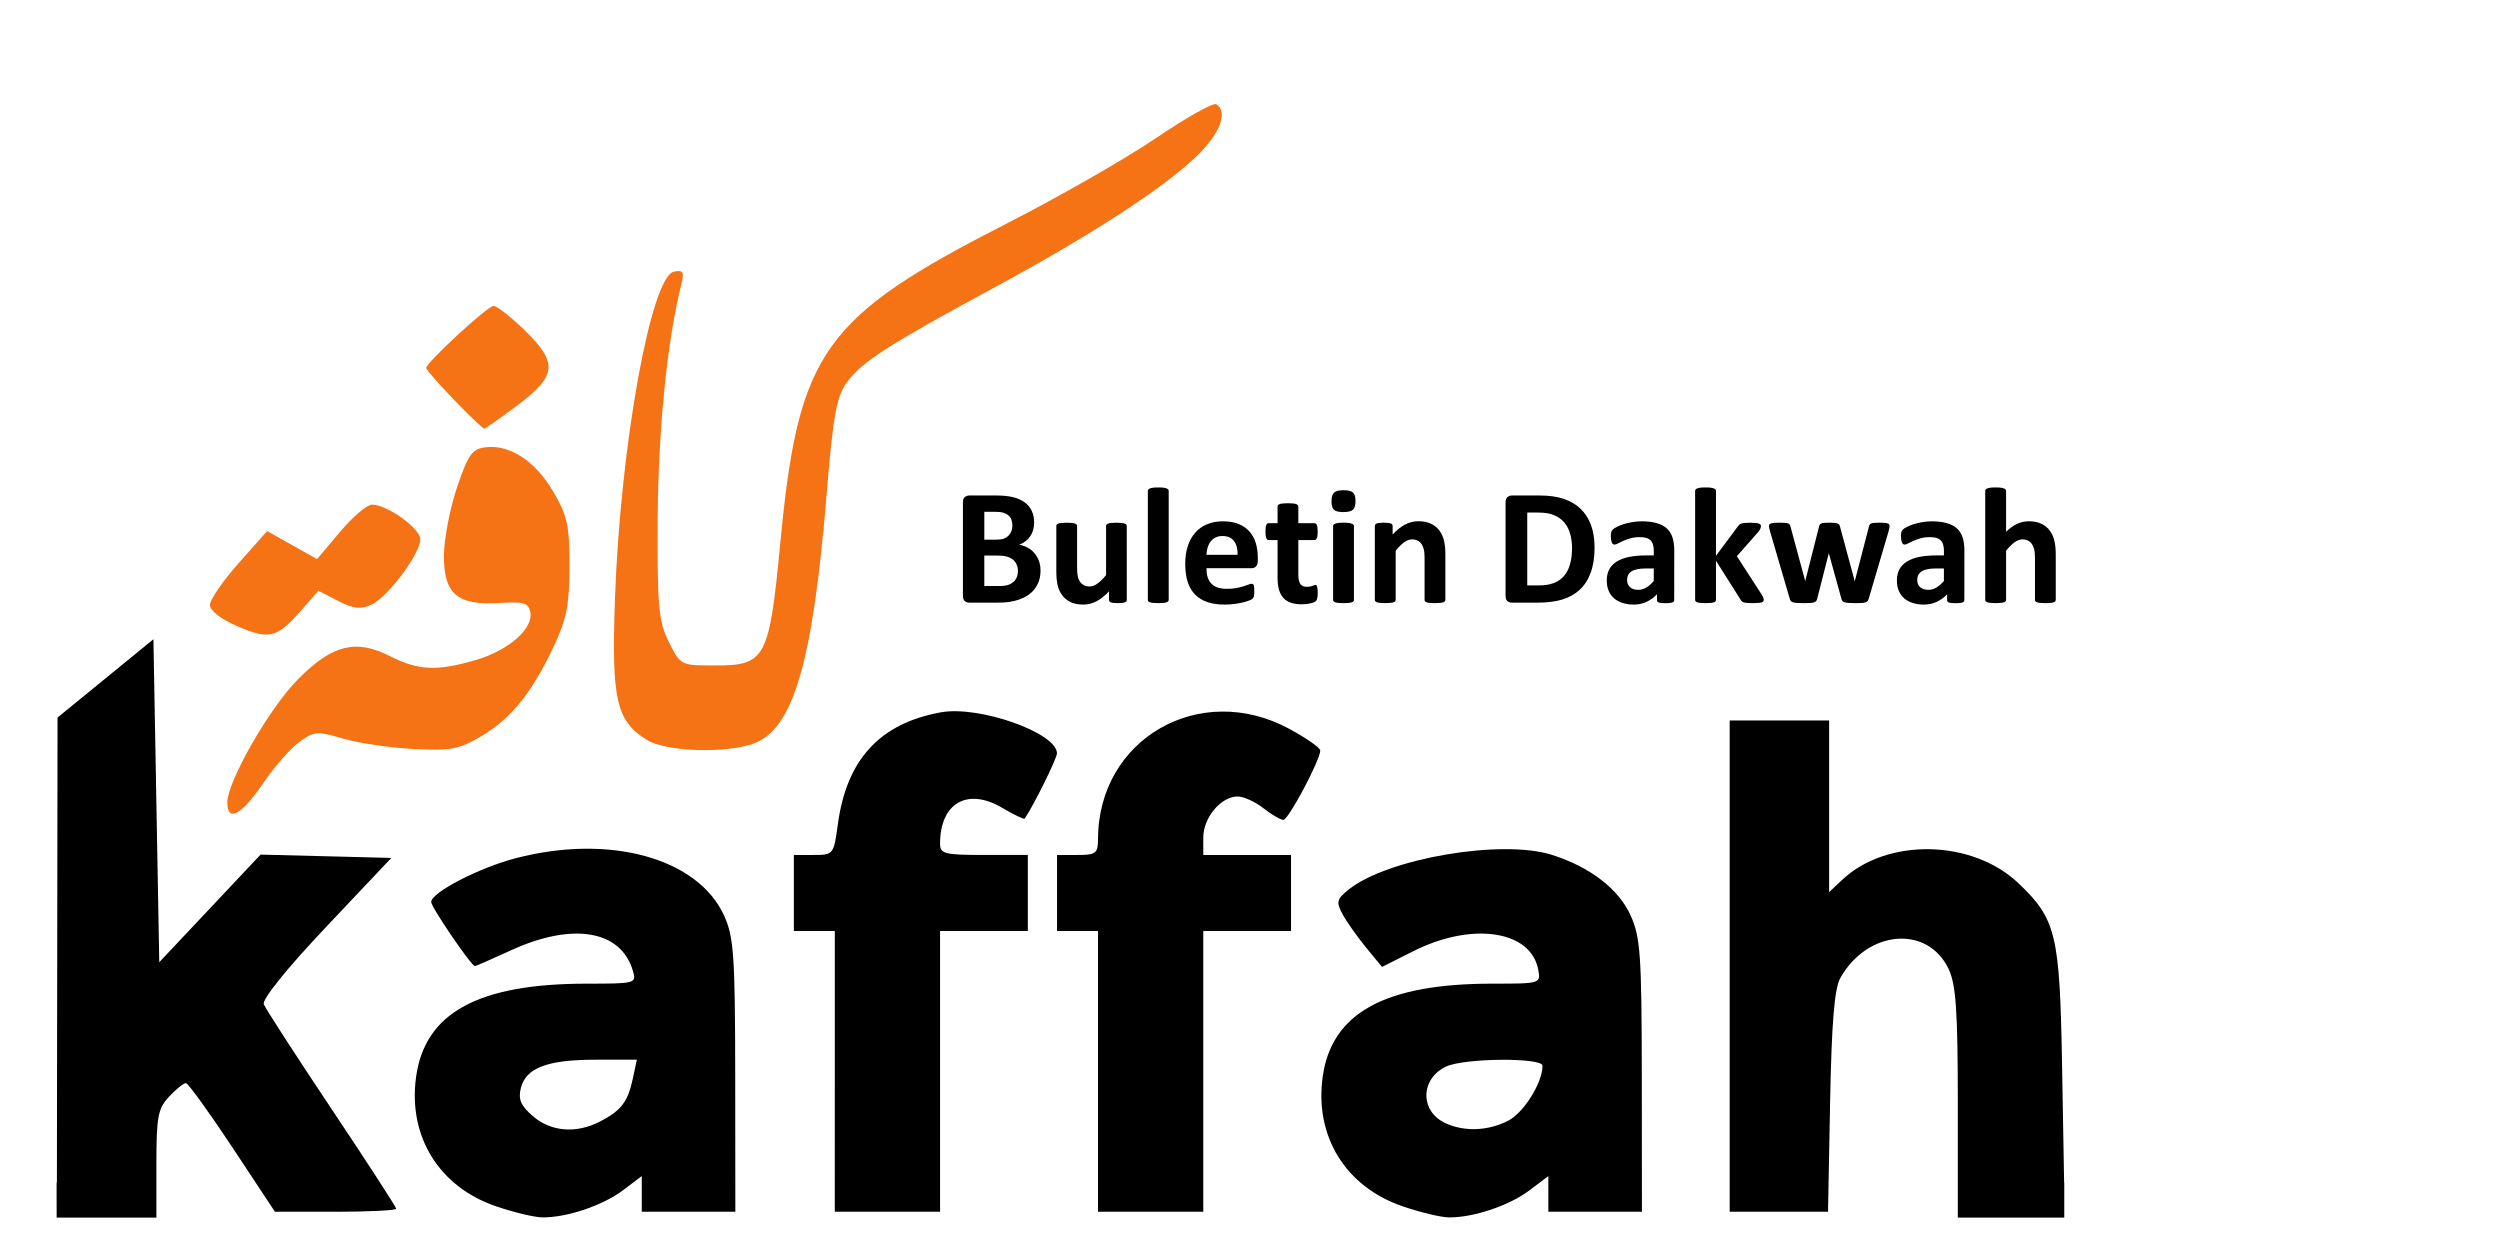
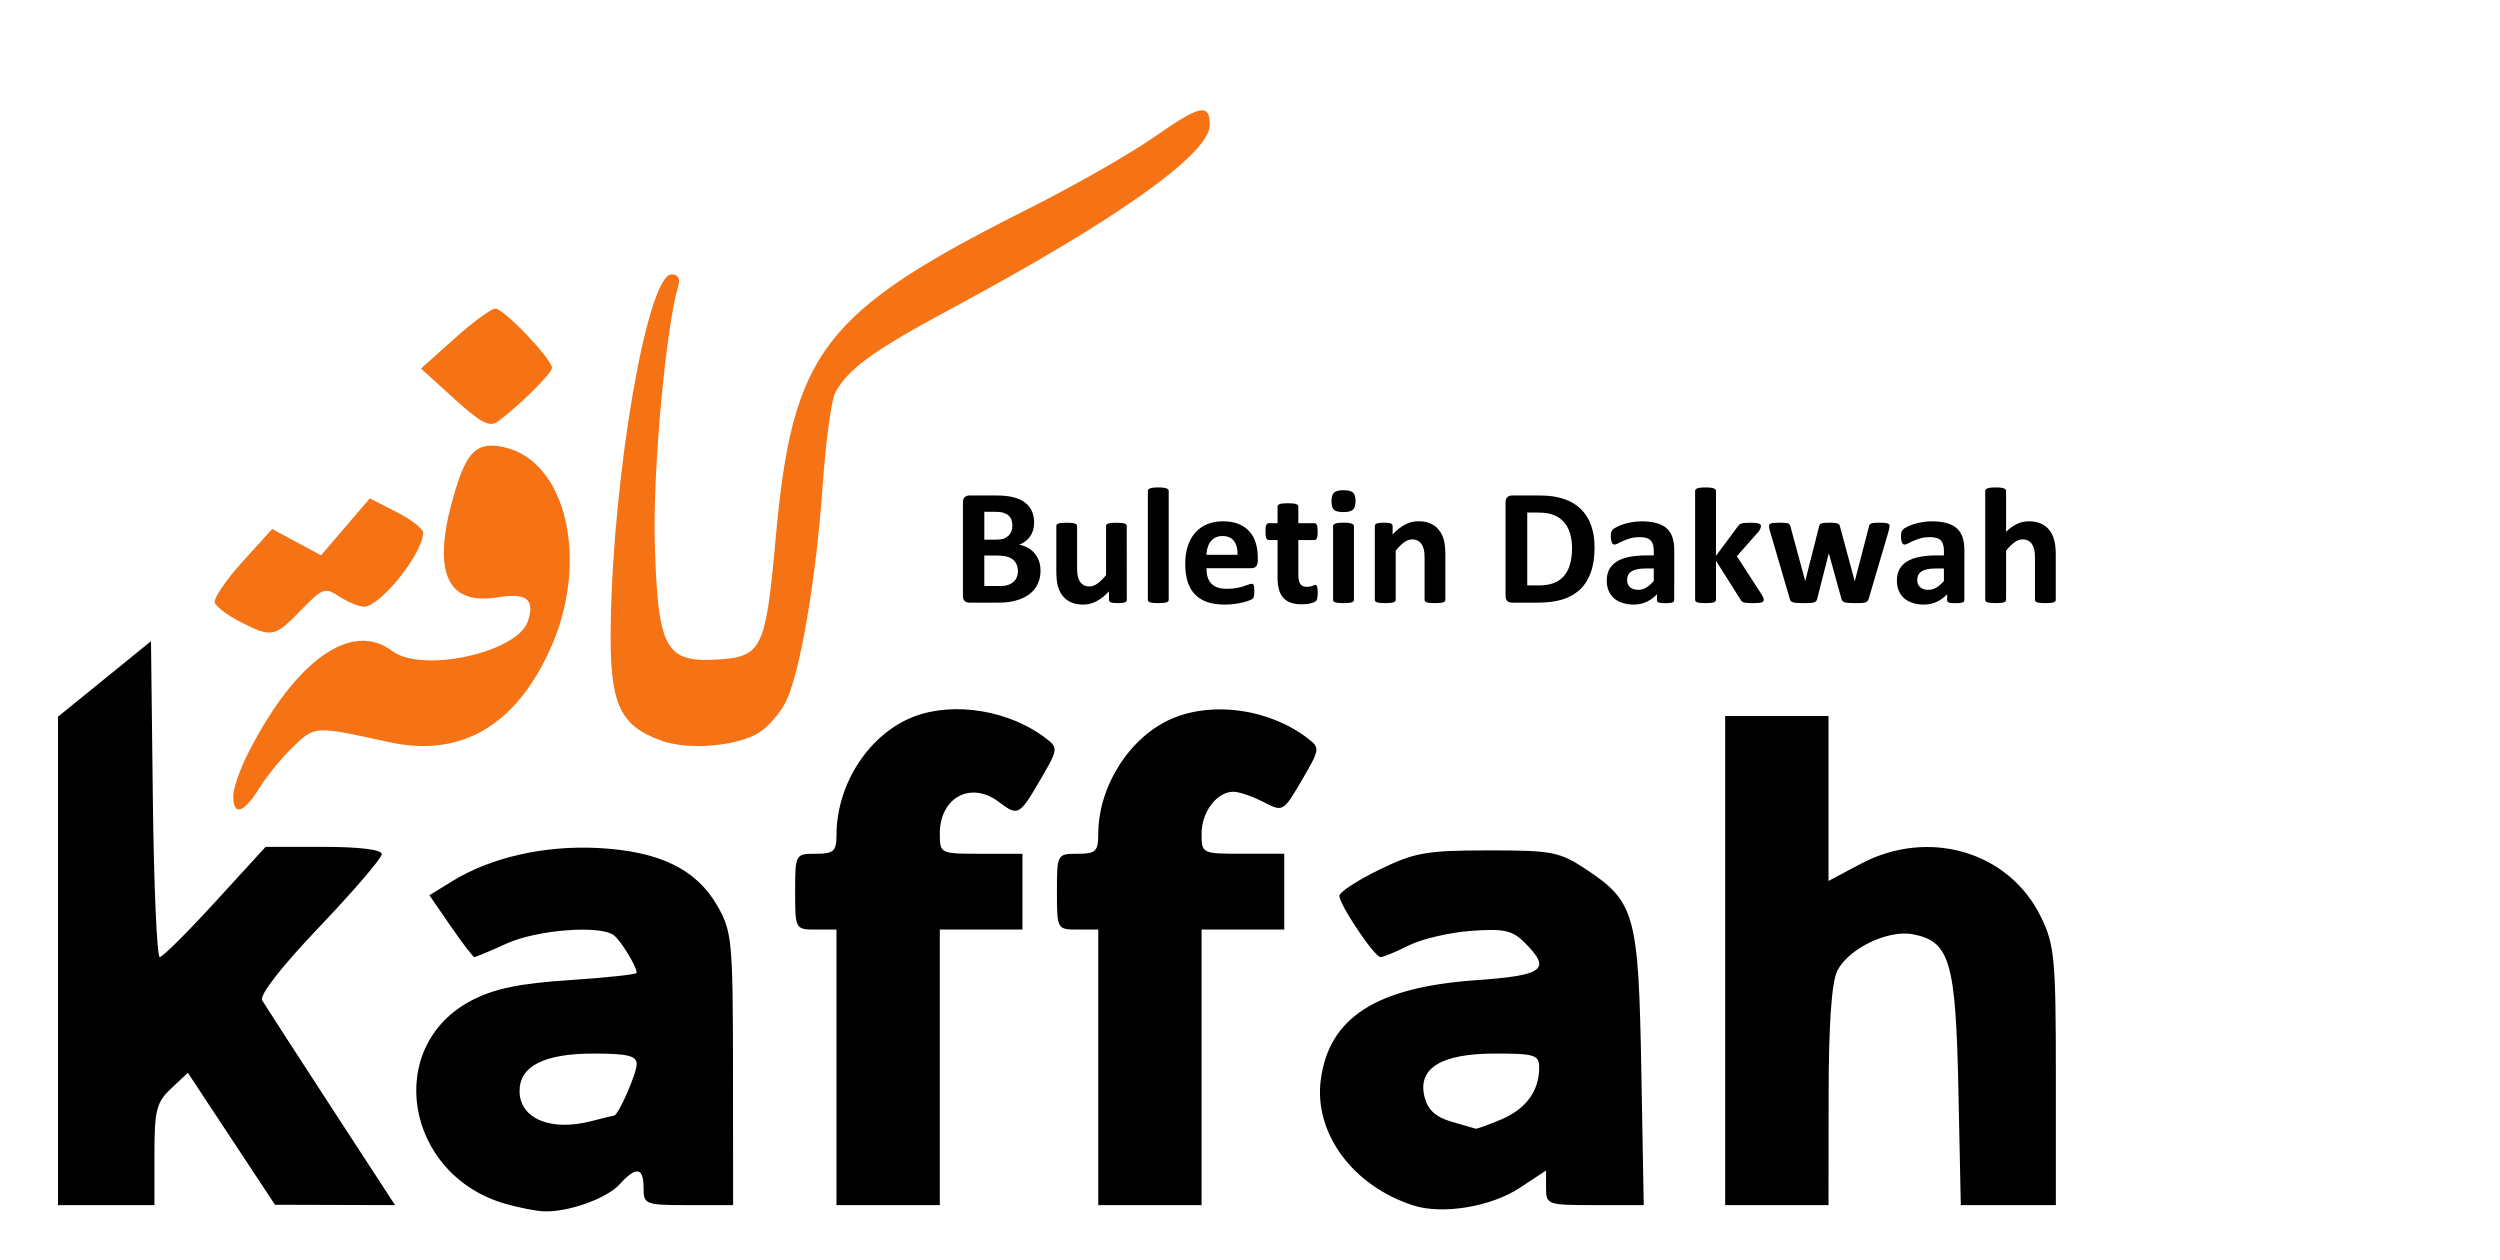
<svg xmlns="http://www.w3.org/2000/svg" width="793.701" height="400" viewBox="0 0 210 105.833" version="1.1" id="svg8">
  <defs id="defs2" />
  <g id="layer1" transform="translate(0,-191.1667)">
-     <g id="g948" transform="matrix(1.353445,0,0,1.353445,-24.56046,170.0483)">
-       <path id="path844-3" d="m 32.254,65.425 c 0,-1.323 2.608,-5.875 4.4,-7.679 2.119,-2.133 3.585,-2.498 5.703,-1.417 1.759,0.897 2.928,0.945 5.372,0.22 2.02,-0.6 3.539,-1.953 3.332,-2.969 -0.114,-0.557 -0.426,-0.649 -1.879,-0.555 -2.648,0.17 -3.499,-0.546 -3.483,-2.934 0.007,-1.044 0.375,-2.959 0.817,-4.257 0.697,-2.047 0.933,-2.374 1.778,-2.472 1.505,-0.174 3.073,0.855 4.185,2.746 0.88,1.497 1.012,2.102 1.012,4.626 -2.3e-4,2.393 -0.172,3.271 -0.976,4.986 -1.341,2.863 -2.669,4.505 -4.516,5.588 -1.374,0.805 -1.893,0.901 -4.208,0.78 -1.453,-0.076 -3.415,-0.368 -4.361,-0.648 -1.602,-0.474 -1.789,-0.459 -2.723,0.226 -0.551,0.405 -1.546,1.541 -2.211,2.524 -1.339,1.983 -2.24,2.479 -2.24,1.233 z m 26.048,-3.893 c -1.915,-1.187 -2.21,-2.494 -1.988,-8.778 0.336,-9.502 2.238,-20.027 3.668,-20.295 0.576,-0.108 0.645,0.025 0.44,0.841 -0.872,3.474 -1.429,9.029 -1.456,14.53 -0.027,5.483 0.05,6.333 0.695,7.623 0.724,1.448 0.733,1.452 2.865,1.452 3.144,0 3.361,-0.41 4.051,-7.625 1.135,-11.871 2.632,-13.974 14.12,-19.841 3.185,-1.626 7.322,-3.995 9.194,-5.265 1.872,-1.269 3.554,-2.215 3.738,-2.101 0.763,0.472 0.246,1.825 -1.243,3.252 -2.085,1.998 -6.564,4.9 -12.58,8.152 -6.553,3.542 -8.216,4.615 -9.115,5.877 -0.629,0.883 -0.84,2.063 -1.243,6.947 -0.866,10.493 -2.079,14.596 -4.572,15.465 -1.768,0.616 -5.412,0.485 -6.575,-0.236 z m -25.437,-7.069 c -1.038,-0.45 -1.695,-0.965 -1.688,-1.325 0.006,-0.324 0.807,-1.486 1.78,-2.582 l 1.768,-1.993 1.549,0.871 1.549,0.871 1.428,-1.692 c 0.785,-0.93 1.677,-1.692 1.982,-1.692 0.943,0 3,1.476 3,2.153 0,0.896 -2.028,3.602 -3.047,4.066 -0.656,0.299 -1.118,0.244 -2.062,-0.244 l -1.217,-0.629 -1.102,1.256 c -1.481,1.686 -1.952,1.799 -3.941,0.938 z m 13.456,-14.05 c -0.948,-0.983 -1.724,-1.869 -1.724,-1.969 0,-0.335 3.807,-3.848 4.178,-3.855 0.202,-0.004 1.059,0.664 1.906,1.486 2.104,2.042 2.037,2.826 -0.4,4.666 -1.066,0.805 -2.006,1.463 -2.087,1.462 -0.082,-10e-4 -0.924,-0.806 -1.873,-1.789 z" style="fill:#f57215;fill-opacity:1;stroke-width:0.363" />
-       <path id="path844-7" d="m 21.66,90.084 v -1.089 h 0.018 l 0.02,-14.429 0.02,-14.429 2.975,-2.43 2.975,-2.43 0.182,10.023 0.181,10.023 3.144,-3.34 3.144,-3.34 4.058,0.103 4.058,0.103 -4.054,4.29 c -2.42,2.56 -3.977,4.491 -3.863,4.788 0.105,0.274 1.997,3.2 4.204,6.502 2.207,3.302 4.013,6.088 4.013,6.192 0,0.104 -1.693,0.189 -3.762,0.189 h -3.762 l -2.64,-3.993 c -1.452,-2.196 -2.753,-3.993 -2.89,-3.993 -0.138,0 -0.605,0.378 -1.039,0.84 -0.692,0.737 -0.789,1.251 -0.789,4.175 v 3.334 h -6.005 -0.184 z m 27.247,0.378 c -3.514,-1.213 -5.436,-4.324 -4.94,-7.997 0.54,-4.002 3.843,-5.812 10.605,-5.812 3.037,0 3.088,-0.015 2.848,-0.817 -0.749,-2.508 -3.745,-3.004 -7.563,-1.251 -1.172,0.538 -2.178,0.978 -2.235,0.978 -0.223,0 -2.713,-3.652 -2.713,-3.979 0,-0.587 2.969,-2.124 5.249,-2.718 5.836,-1.52 11.309,-0.007 12.935,3.575 0.596,1.313 0.677,2.483 0.684,9.928 l 0.008,8.44 h -2.904 -2.904 v -1.107 -1.107 l -1.18,0.89 c -1.248,0.942 -3.48,1.69 -4.991,1.674 -0.499,-0.005 -1.804,-0.319 -2.9,-0.698 z m 6.484,-5.254 c 1.309,-0.677 1.722,-1.218 2.03,-2.656 l 0.252,-1.18 h -2.553 c -2.998,0 -4.333,0.505 -4.647,1.758 -0.176,0.702 -0.005,1.099 0.755,1.753 1.123,0.966 2.686,1.088 4.163,0.325 z m 49.782,5.254 c -3.514,-1.213 -5.436,-4.324 -4.94,-7.997 0.538,-3.985 3.847,-5.812 10.53,-5.812 3.003,0 3.017,-0.004 2.848,-0.886 -0.463,-2.422 -4.104,-2.959 -7.729,-1.138 l -1.962,0.985 -0.991,-1.205 c -0.545,-0.663 -1.199,-1.59 -1.455,-2.061 -0.41,-0.757 -0.368,-0.933 0.359,-1.522 2.395,-1.939 9.491,-3.158 12.624,-2.169 2.365,0.747 4.142,2.112 4.888,3.754 0.613,1.351 0.69,2.453 0.698,9.959 l 0.008,8.44 h -2.904 -2.904 v -1.107 -1.107 l -1.18,0.89 c -1.248,0.942 -3.479,1.69 -4.991,1.674 -0.499,-0.005 -1.804,-0.319 -2.9,-0.698 z m 6.577,-5.302 c 0.974,-0.503 2.131,-2.357 2.131,-3.413 0,-0.516 -4.814,-0.481 -5.965,0.043 -1.605,0.731 -1.666,2.746 -0.107,3.498 1.179,0.569 2.687,0.519 3.941,-0.129 z m 27.905,-1.101 c 0,-5.713 -0.112,-7.351 -0.57,-8.316 -1.303,-2.745 -5.036,-2.433 -6.723,0.562 -0.364,0.646 -0.538,2.774 -0.632,7.699 l -0.129,6.806 h -3.052 -3.052 v -15.246 -15.246 h 3.086 3.086 v 5.327 5.327 l 0.822,-0.772 c 2.775,-2.607 8.057,-2.505 10.918,0.211 2.349,2.229 2.575,3.165 2.716,11.234 l 0.129,7.351 h 0.009 v 1.089 1.089 h -6.608 z m -69.697,-1.961 v -8.712 h -1.271 -1.271 v -2.36 -2.36 h 1.236 c 1.217,0 1.241,-0.03 1.495,-1.906 0.545,-4.024 2.605,-6.261 6.399,-6.948 2.376,-0.431 7.187,1.271 7.201,2.547 0.003,0.308 -1.483,3.31 -2.008,4.053 -0.041,0.058 -0.669,-0.245 -1.395,-0.674 -2.157,-1.272 -3.853,-0.293 -3.853,2.225 0,0.632 0.273,0.702 2.723,0.702 h 2.723 v 2.36 2.36 h -2.723 -2.723 v 8.712 8.712 h -3.267 -3.267 z m 16.335,0 v -8.712 h -1.271 -1.271 v -2.36 -2.36 h 1.271 c 1.144,0 1.271,-0.1 1.273,-0.998 0.013,-6.216 6.337,-9.841 11.894,-6.817 1.044,0.568 1.898,1.167 1.898,1.331 0,0.59 -1.974,4.306 -2.287,4.306 -0.176,0 -0.736,-0.327 -1.244,-0.726 -0.508,-0.399 -1.228,-0.726 -1.6,-0.726 -1.027,0 -2.129,1.316 -2.129,2.541 v 1.089 h 2.723 2.723 v 2.36 2.36 h -2.723 -2.723 v 8.712 8.712 h -3.267 -3.267 z" style="fill:#000000;stroke-width:0.363" />
-       <g transform="translate(-17.85759,13.56103)" id="text878" style="font-style:normal;font-variant:normal;font-weight:normal;font-stretch:normal;font-size:10.524px;line-height:6.578px;font-family:Impact;-inkscape-font-specification:Impact;letter-spacing:0px;word-spacing:0px;fill:#000000;fill-opacity:1;stroke:none;stroke-width:0.263px;stroke-linecap:butt;stroke-linejoin:miter;stroke-opacity:1" aria-label="Bulet in Dakwah">
+     <g id="g953">
+       <g transform="matrix(1.353445,0,0,1.353445,-48.72974,188.4024)" id="text878" style="font-style:normal;font-variant:normal;font-weight:normal;font-stretch:normal;font-size:10.524px;line-height:6.578px;font-family:Impact;-inkscape-font-specification:Impact;letter-spacing:0px;word-spacing:0px;fill:#000000;fill-opacity:1;stroke:none;stroke-width:0.263px;stroke-linecap:butt;stroke-linejoin:miter;stroke-opacity:1" aria-label="Bulet in Dakwah">
        <path id="path905" style="font-style:normal;font-variant:normal;font-weight:bold;font-stretch:normal;font-family:Calibri;-inkscape-font-specification:Calibri;stroke-width:0.263px" d="m 100.583,37.452 q 0,0.355 -0.098,0.642 -0.098,0.288 -0.272,0.509 -0.17,0.221 -0.411,0.38 -0.236,0.159 -0.524,0.262 -0.288,0.103 -0.617,0.154 -0.324,0.046 -0.725,0.046 h -1.768 q -0.17,0 -0.288,-0.098 -0.113,-0.103 -0.113,-0.329 v -5.797 q 0,-0.226 0.113,-0.324 0.118,-0.103 0.288,-0.103 h 1.67 q 0.612,0 1.033,0.103 0.427,0.103 0.714,0.313 0.293,0.206 0.447,0.524 0.154,0.319 0.154,0.75 0,0.242 -0.062,0.457 -0.062,0.211 -0.18,0.385 -0.118,0.175 -0.293,0.308 -0.17,0.134 -0.391,0.216 0.283,0.051 0.519,0.18 0.242,0.128 0.416,0.334 0.18,0.2 0.283,0.473 0.103,0.272 0.103,0.612 z m -1.747,-2.801 q 0,-0.2 -0.062,-0.36 -0.062,-0.159 -0.185,-0.262 -0.123,-0.108 -0.313,-0.164 -0.185,-0.057 -0.498,-0.057 h -0.683 v 1.727 h 0.755 q 0.293,0 0.468,-0.067 0.175,-0.072 0.288,-0.19 0.118,-0.123 0.175,-0.283 0.057,-0.164 0.057,-0.344 z m 0.344,2.847 q 0,-0.231 -0.077,-0.411 -0.077,-0.185 -0.226,-0.308 -0.149,-0.123 -0.38,-0.19 -0.231,-0.067 -0.601,-0.067 h -0.802 v 1.891 h 0.976 q 0.283,0 0.473,-0.057 0.195,-0.062 0.334,-0.175 0.144,-0.118 0.221,-0.288 0.082,-0.175 0.082,-0.396 z" />
        <path id="path907" style="font-style:normal;font-variant:normal;font-weight:bold;font-stretch:normal;font-family:Calibri;-inkscape-font-specification:Calibri;stroke-width:0.263px" d="m 105.938,39.271 q 0,0.051 -0.026,0.092 -0.026,0.036 -0.092,0.062 -0.062,0.026 -0.17,0.036 -0.103,0.015 -0.262,0.015 -0.17,0 -0.278,-0.015 -0.103,-0.01 -0.164,-0.036 -0.062,-0.026 -0.087,-0.062 -0.026,-0.041 -0.026,-0.092 v -0.529 q -0.38,0.411 -0.776,0.617 -0.391,0.206 -0.812,0.206 -0.473,0 -0.797,-0.154 -0.319,-0.154 -0.519,-0.421 -0.195,-0.267 -0.283,-0.617 -0.082,-0.355 -0.082,-0.879 v -2.806 q 0,-0.051 0.026,-0.087 0.031,-0.041 0.103,-0.067 0.077,-0.026 0.2,-0.036 0.128,-0.015 0.313,-0.015 0.19,0 0.313,0.015 0.123,0.01 0.195,0.036 0.077,0.026 0.108,0.067 0.031,0.036 0.031,0.087 v 2.59 q 0,0.36 0.046,0.55 0.046,0.19 0.139,0.329 0.098,0.134 0.242,0.211 0.149,0.072 0.344,0.072 0.247,0 0.493,-0.18 0.252,-0.18 0.534,-0.524 v -3.047 q 0,-0.051 0.026,-0.087 0.031,-0.041 0.103,-0.067 0.077,-0.026 0.2,-0.036 0.123,-0.015 0.313,-0.015 0.19,0 0.313,0.015 0.123,0.01 0.195,0.036 0.072,0.026 0.103,0.067 0.031,0.036 0.031,0.087 z" />
        <path id="path909" style="font-style:normal;font-variant:normal;font-weight:bold;font-stretch:normal;font-family:Calibri;-inkscape-font-specification:Calibri;stroke-width:0.263px" d="m 108.538,39.271 q 0,0.051 -0.031,0.092 -0.031,0.036 -0.108,0.062 -0.072,0.026 -0.195,0.036 -0.123,0.015 -0.313,0.015 -0.19,0 -0.313,-0.015 -0.123,-0.01 -0.2,-0.036 -0.072,-0.026 -0.103,-0.062 -0.031,-0.041 -0.031,-0.092 V 32.514 q 0,-0.051 0.031,-0.092 0.031,-0.041 0.103,-0.067 0.077,-0.031 0.2,-0.046 0.123,-0.015 0.313,-0.015 0.19,0 0.313,0.015 0.123,0.015 0.195,0.046 0.077,0.026 0.108,0.067 0.031,0.041 0.031,0.092 z" />
        <path id="path911" style="font-style:normal;font-variant:normal;font-weight:bold;font-stretch:normal;font-family:Calibri;-inkscape-font-specification:Calibri;stroke-width:0.263px" d="m 114.067,36.846 q 0,0.236 -0.108,0.349 -0.103,0.113 -0.288,0.113 h -2.79 q 0,0.293 0.067,0.534 0.072,0.236 0.221,0.406 0.154,0.164 0.391,0.252 0.242,0.087 0.576,0.087 0.339,0 0.596,-0.046 0.257,-0.051 0.442,-0.108 0.19,-0.062 0.313,-0.108 0.123,-0.051 0.2,-0.051 0.046,0 0.077,0.021 0.031,0.015 0.051,0.062 0.021,0.046 0.026,0.134 0.01,0.082 0.01,0.211 0,0.113 -0.005,0.195 -0.005,0.077 -0.015,0.134 -0.01,0.057 -0.031,0.098 -0.021,0.036 -0.057,0.072 -0.031,0.036 -0.18,0.098 -0.149,0.062 -0.38,0.123 -0.231,0.057 -0.529,0.098 -0.298,0.046 -0.637,0.046 -0.612,0 -1.074,-0.154 -0.457,-0.154 -0.766,-0.468 -0.308,-0.313 -0.463,-0.791 -0.149,-0.478 -0.149,-1.12 0,-0.612 0.159,-1.1 0.159,-0.493 0.463,-0.832 0.303,-0.344 0.735,-0.524 0.437,-0.18 0.982,-0.18 0.576,0 0.982,0.17 0.411,0.17 0.673,0.473 0.262,0.298 0.385,0.709 0.123,0.411 0.123,0.894 z m -1.254,-0.37 q 0.015,-0.545 -0.221,-0.853 -0.231,-0.313 -0.719,-0.313 -0.247,0 -0.432,0.092 -0.18,0.092 -0.303,0.252 -0.118,0.154 -0.185,0.37 -0.062,0.211 -0.072,0.452 z" />
        <path id="path913" style="font-style:normal;font-variant:normal;font-weight:bold;font-stretch:normal;font-family:Calibri;-inkscape-font-specification:Calibri;stroke-width:0.263px" d="m 117.788,38.819 q 0,0.226 -0.031,0.349 -0.026,0.118 -0.072,0.17 -0.046,0.046 -0.139,0.087 -0.087,0.036 -0.211,0.062 -0.118,0.031 -0.262,0.046 -0.139,0.015 -0.283,0.015 -0.385,0 -0.668,-0.098 -0.283,-0.098 -0.468,-0.298 -0.185,-0.206 -0.272,-0.514 -0.087,-0.308 -0.087,-0.73 v -2.348 h -0.55 q -0.098,0 -0.149,-0.118 -0.051,-0.123 -0.051,-0.406 0,-0.149 0.01,-0.252 0.015,-0.103 0.041,-0.159 0.026,-0.062 0.062,-0.087 0.041,-0.026 0.092,-0.026 h 0.545 v -1.023 q 0,-0.051 0.026,-0.092 0.031,-0.041 0.103,-0.067 0.077,-0.031 0.2,-0.041 0.128,-0.015 0.313,-0.015 0.19,0 0.313,0.015 0.128,0.01 0.2,0.041 0.072,0.026 0.103,0.067 0.031,0.041 0.031,0.092 v 1.023 h 0.997 q 0.051,0 0.087,0.026 0.041,0.026 0.067,0.087 0.026,0.057 0.036,0.159 0.015,0.103 0.015,0.252 0,0.283 -0.051,0.406 -0.051,0.118 -0.149,0.118 h -1.002 v 2.153 q 0,0.375 0.118,0.565 0.118,0.185 0.421,0.185 0.103,0 0.185,-0.015 0.082,-0.021 0.144,-0.041 0.067,-0.026 0.108,-0.041 0.046,-0.021 0.082,-0.021 0.031,0 0.057,0.021 0.031,0.015 0.046,0.072 0.015,0.051 0.026,0.144 0.015,0.092 0.015,0.236 z" />
        <path id="path915" style="font-style:normal;font-variant:normal;font-weight:bold;font-stretch:normal;font-family:Calibri;-inkscape-font-specification:Calibri;stroke-width:0.263px" d="m 120.035,39.271 q 0,0.051 -0.031,0.092 -0.031,0.036 -0.108,0.062 -0.072,0.026 -0.195,0.036 -0.123,0.015 -0.313,0.015 -0.19,0 -0.313,-0.015 -0.123,-0.01 -0.2,-0.036 -0.072,-0.026 -0.103,-0.062 -0.031,-0.041 -0.031,-0.092 v -4.574 q 0,-0.051 0.031,-0.087 0.031,-0.041 0.103,-0.067 0.077,-0.031 0.2,-0.046 0.123,-0.015 0.313,-0.015 0.19,0 0.313,0.015 0.123,0.015 0.195,0.046 0.077,0.026 0.108,0.067 0.031,0.036 0.031,0.087 z m 0.098,-6.136 q 0,0.391 -0.159,0.54 -0.159,0.149 -0.591,0.149 -0.437,0 -0.591,-0.144 -0.149,-0.144 -0.149,-0.519 0,-0.391 0.154,-0.54 0.159,-0.154 0.596,-0.154 0.432,0 0.586,0.149 0.154,0.144 0.154,0.519 z" />
        <path id="path917" style="font-style:normal;font-variant:normal;font-weight:bold;font-stretch:normal;font-family:Calibri;-inkscape-font-specification:Calibri;stroke-width:0.263px" d="m 125.709,39.271 q 0,0.051 -0.031,0.092 -0.031,0.036 -0.103,0.062 -0.072,0.026 -0.2,0.036 -0.123,0.015 -0.308,0.015 -0.19,0 -0.319,-0.015 -0.123,-0.01 -0.195,-0.036 -0.072,-0.026 -0.103,-0.062 -0.031,-0.041 -0.031,-0.092 v -2.616 q 0,-0.334 -0.051,-0.524 -0.046,-0.19 -0.139,-0.324 -0.092,-0.139 -0.242,-0.211 -0.144,-0.077 -0.339,-0.077 -0.247,0 -0.498,0.18 -0.252,0.18 -0.524,0.524 v 3.047 q 0,0.051 -0.031,0.092 -0.031,0.036 -0.108,0.062 -0.072,0.026 -0.195,0.036 -0.123,0.015 -0.313,0.015 -0.19,0 -0.313,-0.015 -0.123,-0.01 -0.2,-0.036 -0.072,-0.026 -0.103,-0.062 -0.031,-0.041 -0.031,-0.092 v -4.584 q 0,-0.051 0.026,-0.087 0.026,-0.041 0.092,-0.067 0.067,-0.026 0.17,-0.036 0.108,-0.015 0.267,-0.015 0.164,0 0.272,0.015 0.108,0.01 0.164,0.036 0.062,0.026 0.087,0.067 0.026,0.036 0.026,0.087 v 0.529 q 0.38,-0.411 0.771,-0.617 0.396,-0.206 0.822,-0.206 0.468,0 0.786,0.154 0.324,0.154 0.519,0.421 0.2,0.262 0.288,0.617 0.087,0.355 0.087,0.853 z" />
        <path id="path919" style="font-style:normal;font-variant:normal;font-weight:bold;font-stretch:normal;font-family:Calibri;-inkscape-font-specification:Calibri;stroke-width:0.263px" d="m 134.969,36.023 q 0,0.915 -0.242,1.567 -0.236,0.647 -0.683,1.059 -0.447,0.411 -1.089,0.606 -0.637,0.19 -1.521,0.19 h -1.588 q -0.17,0 -0.288,-0.098 -0.113,-0.103 -0.113,-0.329 v -5.797 q 0,-0.226 0.113,-0.324 0.118,-0.103 0.288,-0.103 h 1.706 q 0.889,0 1.506,0.211 0.622,0.206 1.043,0.617 0.427,0.406 0.647,1.007 0.221,0.601 0.221,1.393 z m -1.398,0.046 q 0,-0.473 -0.113,-0.879 -0.108,-0.406 -0.355,-0.704 -0.242,-0.298 -0.627,-0.462 -0.38,-0.17 -1.002,-0.17 h -0.683 v 4.522 h 0.704 q 0.555,0 0.935,-0.144 0.38,-0.144 0.632,-0.432 0.257,-0.293 0.38,-0.725 0.128,-0.432 0.128,-1.007 z" />
        <path id="path921" style="font-style:normal;font-variant:normal;font-weight:bold;font-stretch:normal;font-family:Calibri;-inkscape-font-specification:Calibri;stroke-width:0.263px" d="m 139.912,39.287 q 0,0.072 -0.051,0.113 -0.051,0.041 -0.164,0.057 -0.108,0.021 -0.324,0.021 -0.231,0 -0.339,-0.021 -0.103,-0.015 -0.149,-0.057 -0.041,-0.041 -0.041,-0.113 v -0.365 q -0.283,0.303 -0.647,0.473 -0.36,0.17 -0.802,0.17 -0.365,0 -0.673,-0.098 -0.303,-0.092 -0.529,-0.277 -0.221,-0.19 -0.344,-0.468 -0.123,-0.277 -0.123,-0.647 0,-0.401 0.154,-0.694 0.159,-0.298 0.468,-0.488 0.313,-0.195 0.776,-0.288 0.462,-0.092 1.074,-0.092 h 0.447 v -0.277 q 0,-0.216 -0.046,-0.375 -0.041,-0.164 -0.144,-0.272 -0.098,-0.108 -0.267,-0.159 -0.164,-0.051 -0.411,-0.051 -0.324,0 -0.581,0.072 -0.252,0.072 -0.447,0.159 -0.195,0.087 -0.329,0.159 -0.128,0.072 -0.211,0.072 -0.057,0 -0.103,-0.036 -0.041,-0.036 -0.072,-0.103 -0.026,-0.067 -0.041,-0.164 -0.015,-0.098 -0.015,-0.216 0,-0.159 0.026,-0.252 0.026,-0.092 0.098,-0.164 0.072,-0.077 0.252,-0.164 0.18,-0.092 0.421,-0.17 0.242,-0.077 0.524,-0.123 0.288,-0.051 0.591,-0.051 0.54,0 0.92,0.108 0.385,0.103 0.632,0.324 0.247,0.216 0.36,0.56 0.113,0.344 0.113,0.817 z m -1.269,-1.963 h -0.493 q -0.313,0 -0.534,0.046 -0.221,0.046 -0.36,0.139 -0.139,0.092 -0.206,0.226 -0.062,0.128 -0.062,0.298 0,0.288 0.18,0.452 0.185,0.164 0.509,0.164 0.272,0 0.498,-0.139 0.231,-0.139 0.468,-0.406 z" />
        <path id="path923" style="font-style:normal;font-variant:normal;font-weight:bold;font-stretch:normal;font-family:Calibri;-inkscape-font-specification:Calibri;stroke-width:0.263px" d="m 145.468,39.276 q 0,0.051 -0.031,0.092 -0.026,0.036 -0.103,0.062 -0.072,0.021 -0.2,0.031 -0.128,0.015 -0.334,0.015 -0.211,0 -0.344,-0.01 -0.128,-0.01 -0.216,-0.031 -0.082,-0.026 -0.128,-0.067 -0.046,-0.041 -0.082,-0.108 l -1.526,-2.415 v 2.426 q 0,0.051 -0.031,0.092 -0.031,0.036 -0.108,0.062 -0.072,0.026 -0.195,0.036 -0.123,0.015 -0.313,0.015 -0.19,0 -0.313,-0.015 -0.123,-0.01 -0.2,-0.036 -0.072,-0.026 -0.103,-0.062 -0.031,-0.041 -0.031,-0.092 V 32.514 q 0,-0.051 0.031,-0.092 0.031,-0.041 0.103,-0.067 0.077,-0.031 0.2,-0.046 0.123,-0.015 0.313,-0.015 0.19,0 0.313,0.015 0.123,0.015 0.195,0.046 0.077,0.026 0.108,0.067 0.031,0.041 0.031,0.092 v 4.024 l 1.357,-1.824 q 0.041,-0.062 0.092,-0.108 0.051,-0.046 0.134,-0.072 0.087,-0.026 0.211,-0.036 0.128,-0.015 0.324,-0.015 0.19,0 0.319,0.015 0.134,0.01 0.211,0.036 0.082,0.026 0.113,0.067 0.031,0.036 0.031,0.092 0,0.077 -0.041,0.164 -0.036,0.087 -0.113,0.185 l -1.341,1.521 1.552,2.4 q 0.062,0.103 0.087,0.18 0.031,0.072 0.031,0.134 z" />
        <path id="path925" style="font-style:normal;font-variant:normal;font-weight:bold;font-stretch:normal;font-family:Calibri;-inkscape-font-specification:Calibri;stroke-width:0.263px" d="m 153.279,34.677 q 0,0.057 -0.015,0.139 -0.015,0.082 -0.057,0.236 l -1.223,4.147 q -0.026,0.087 -0.067,0.144 -0.041,0.051 -0.128,0.082 -0.082,0.031 -0.242,0.041 -0.154,0.01 -0.406,0.01 -0.252,0 -0.411,-0.015 -0.159,-0.01 -0.252,-0.041 -0.087,-0.031 -0.128,-0.082 -0.041,-0.057 -0.062,-0.139 l -0.771,-2.785 -0.01,-0.046 -0.01,0.046 -0.709,2.785 q -0.021,0.087 -0.062,0.144 -0.036,0.051 -0.128,0.082 -0.092,0.031 -0.252,0.041 -0.159,0.01 -0.411,0.01 -0.257,0 -0.416,-0.015 -0.154,-0.01 -0.247,-0.041 -0.087,-0.031 -0.128,-0.082 -0.041,-0.057 -0.062,-0.139 l -1.213,-4.147 q -0.046,-0.149 -0.062,-0.231 -0.01,-0.087 -0.01,-0.144 0,-0.051 0.026,-0.087 0.031,-0.041 0.103,-0.062 0.077,-0.026 0.2,-0.036 0.128,-0.01 0.319,-0.01 0.206,0 0.334,0.01 0.128,0.01 0.2,0.036 0.072,0.026 0.098,0.072 0.031,0.041 0.046,0.103 l 0.91,3.366 0.01,0.062 0.01,-0.062 0.853,-3.366 q 0.015,-0.062 0.046,-0.103 0.036,-0.046 0.103,-0.072 0.067,-0.026 0.185,-0.036 0.123,-0.01 0.313,-0.01 0.19,0 0.308,0.015 0.118,0.01 0.185,0.036 0.072,0.021 0.098,0.062 0.031,0.036 0.046,0.087 l 0.915,3.392 0.015,0.057 0.01,-0.062 0.874,-3.366 q 0.01,-0.062 0.041,-0.103 0.031,-0.046 0.103,-0.072 0.072,-0.026 0.195,-0.036 0.123,-0.01 0.313,-0.01 0.19,0 0.308,0.01 0.123,0.01 0.19,0.036 0.072,0.021 0.098,0.062 0.026,0.036 0.026,0.087 z" />
        <path id="path927" style="font-style:normal;font-variant:normal;font-weight:bold;font-stretch:normal;font-family:Calibri;-inkscape-font-specification:Calibri;stroke-width:0.263px" d="m 157.919,39.287 q 0,0.072 -0.051,0.113 -0.051,0.041 -0.164,0.057 -0.108,0.021 -0.324,0.021 -0.231,0 -0.339,-0.021 -0.103,-0.015 -0.149,-0.057 -0.041,-0.041 -0.041,-0.113 v -0.365 q -0.283,0.303 -0.647,0.473 -0.36,0.17 -0.802,0.17 -0.365,0 -0.673,-0.098 -0.303,-0.092 -0.529,-0.277 -0.221,-0.19 -0.344,-0.468 -0.123,-0.277 -0.123,-0.647 0,-0.401 0.154,-0.694 0.159,-0.298 0.468,-0.488 0.313,-0.195 0.776,-0.288 0.462,-0.092 1.074,-0.092 h 0.447 v -0.277 q 0,-0.216 -0.046,-0.375 -0.041,-0.164 -0.144,-0.272 -0.098,-0.108 -0.267,-0.159 -0.164,-0.051 -0.411,-0.051 -0.324,0 -0.581,0.072 -0.252,0.072 -0.447,0.159 -0.195,0.087 -0.329,0.159 -0.128,0.072 -0.211,0.072 -0.057,0 -0.103,-0.036 -0.041,-0.036 -0.072,-0.103 -0.026,-0.067 -0.041,-0.164 -0.015,-0.098 -0.015,-0.216 0,-0.159 0.026,-0.252 0.026,-0.092 0.098,-0.164 0.072,-0.077 0.252,-0.164 0.18,-0.092 0.421,-0.17 0.242,-0.077 0.524,-0.123 0.288,-0.051 0.591,-0.051 0.54,0 0.92,0.108 0.385,0.103 0.632,0.324 0.247,0.216 0.36,0.56 0.113,0.344 0.113,0.817 z m -1.269,-1.963 h -0.493 q -0.313,0 -0.534,0.046 -0.221,0.046 -0.36,0.139 -0.139,0.092 -0.206,0.226 -0.062,0.128 -0.062,0.298 0,0.288 0.18,0.452 0.185,0.164 0.509,0.164 0.272,0 0.498,-0.139 0.231,-0.139 0.468,-0.406 z" />
        <path id="path929" style="font-style:normal;font-variant:normal;font-weight:bold;font-stretch:normal;font-family:Calibri;-inkscape-font-specification:Calibri;stroke-width:0.263px" d="m 163.592,39.271 q 0,0.051 -0.031,0.092 -0.031,0.036 -0.103,0.062 -0.072,0.026 -0.2,0.036 -0.123,0.015 -0.308,0.015 -0.19,0 -0.319,-0.015 -0.123,-0.01 -0.195,-0.036 -0.072,-0.026 -0.103,-0.062 -0.031,-0.041 -0.031,-0.092 v -2.616 q 0,-0.334 -0.051,-0.524 -0.046,-0.19 -0.139,-0.324 -0.092,-0.139 -0.242,-0.211 -0.144,-0.077 -0.339,-0.077 -0.247,0 -0.498,0.18 -0.252,0.18 -0.524,0.524 v 3.047 q 0,0.051 -0.031,0.092 -0.031,0.036 -0.108,0.062 -0.072,0.026 -0.195,0.036 -0.123,0.015 -0.313,0.015 -0.19,0 -0.313,-0.015 -0.123,-0.01 -0.2,-0.036 -0.072,-0.026 -0.103,-0.062 -0.031,-0.041 -0.031,-0.092 V 32.514 q 0,-0.051 0.031,-0.092 0.031,-0.041 0.103,-0.067 0.077,-0.031 0.2,-0.046 0.123,-0.015 0.313,-0.015 0.19,0 0.313,0.015 0.123,0.015 0.195,0.046 0.077,0.026 0.108,0.067 0.031,0.041 0.031,0.092 v 2.533 q 0.334,-0.329 0.678,-0.488 0.349,-0.164 0.725,-0.164 0.468,0 0.786,0.154 0.324,0.154 0.519,0.421 0.2,0.267 0.288,0.627 0.087,0.355 0.087,0.863 z" />
      </g>
+       <path id="path840-3" d="m 19.593,258.055 c 0,-0.639 0.548,-2.241 1.217,-3.56 3.993,-7.867 8.717,-11.233 12.136,-8.646 2.514,1.901 10.57,0.119 11.408,-2.524 0.586,-1.846 -0.108,-2.375 -2.594,-1.977 -4.282,0.685 -5.495,-2.2 -3.627,-8.626 1.069,-3.678 1.926,-4.49 4.207,-3.989 5.294,1.163 7.211,9.68 3.837,17.049 -2.929,6.397 -7.512,9.028 -13.461,7.729 -6.32,-1.381 -6.244,-1.384 -8.075,0.367 -0.941,0.9 -2.227,2.47 -2.857,3.488 -1.306,2.111 -2.192,2.389 -2.192,0.689 z m 35.942,-4.679 c -3.55,-1.298 -4.339,-3.115 -4.235,-9.756 0.199,-12.78 3.093,-29.406 5.119,-29.406 0.543,0 0.741,0.359 0.549,0.997 -1.038,3.457 -2.138,15.499 -1.967,21.53 0.254,8.905 0.876,10.08 5.207,9.829 3.8,-0.22 4.107,-0.849 4.945,-10.14 1.425,-15.79 3.92,-19.035 21.374,-27.799 3.76,-1.888 8.489,-4.592 10.509,-6.01 3.756,-2.635 4.587,-2.809 4.587,-0.959 0,2.414 -7.789,7.953 -21.647,15.395 -6.62,3.555 -8.731,5.08 -9.814,7.09 -0.327,0.607 -0.808,4.169 -1.068,7.915 -0.544,7.822 -1.918,15.803 -3.124,18.134 -0.456,0.882 -1.417,1.989 -2.136,2.46 -1.832,1.2 -5.998,1.561 -8.3,0.719 z m -35.338,-9.967 c -1.078,-0.548 -2.049,-1.281 -2.157,-1.629 -0.109,-0.349 0.932,-1.881 2.312,-3.406 l 2.51,-2.772 2.053,1.106 2.053,1.106 2.047,-2.392 2.047,-2.392 2.241,1.143 c 1.232,0.629 2.241,1.411 2.241,1.739 0,1.713 -3.6,6.217 -4.969,6.217 -0.422,0 -1.352,-0.382 -2.065,-0.85 -1.22,-0.799 -1.412,-0.731 -3.225,1.139 -2.219,2.289 -2.447,2.334 -5.088,0.991 z m 17.962,-18.743 -2.796,-2.54 2.796,-2.506 c 1.538,-1.378 3.087,-2.517 3.442,-2.531 0.695,-0.027 4.766,4.236 4.766,4.991 0,0.442 -2.818,3.223 -4.557,4.499 -0.679,0.498 -1.429,0.105 -3.651,-1.913 z" style="fill:#f57215;fill-opacity:1;stroke-width:0.57" />
+       <path style="fill:#000000;fill-opacity:1;stroke-width:0.579" d="m 42.486,292.296 c -8.499,-2.415 -10.288,-13.275 -2.82,-17.121 1.886,-0.971 3.993,-1.404 8.178,-1.679 3.1,-0.204 5.637,-0.478 5.637,-0.61 0,-0.56 -1.382,-2.802 -1.967,-3.193 -1.245,-0.832 -6.442,-0.409 -8.946,0.727 -1.387,0.629 -2.612,1.145 -2.721,1.145 -0.109,0 -1.003,-1.169 -1.986,-2.598 l -1.788,-2.598 1.904,-1.176 c 3.237,-1.998 7.741,-3.026 12.241,-2.795 5.176,0.267 8.279,1.772 10.052,4.877 1.216,2.13 1.293,2.936 1.302,13.693 l 0.01,11.429 h -3.761 c -3.626,0 -3.761,-0.055 -3.761,-1.447 0,-1.747 -0.625,-1.837 -2.022,-0.293 -1.078,1.191 -4.336,2.349 -6.369,2.263 -0.637,-0.027 -2.069,-0.308 -3.183,-0.625 z m 9.096,-7.422 c 0.349,0 1.899,-3.52 1.899,-4.311 0,-0.715 -0.738,-0.897 -3.633,-0.897 -4.13,0 -6.205,1.051 -6.205,3.145 0,2.332 2.637,3.427 6.072,2.521 0.953,-0.252 1.792,-0.457 1.866,-0.457 z m 67.155,7.555 c -5.107,-1.633 -8.391,-6.096 -7.789,-10.583 0.699,-5.208 4.658,-7.748 13,-8.34 5.768,-0.409 6.394,-0.89 4.12,-3.164 -1.027,-1.027 -1.744,-1.184 -4.485,-0.985 -1.794,0.131 -4.149,0.681 -5.232,1.222 -1.083,0.541 -2.155,0.985 -2.383,0.985 -0.509,0 -3.46,-4.396 -3.46,-5.154 0,-0.302 1.497,-1.281 3.327,-2.177 2.973,-1.454 3.947,-1.628 9.154,-1.633 5.39,-0.005 6.007,0.113 8.23,1.583 4.121,2.725 4.416,3.791 4.65,16.784 l 0.205,11.429 h -4.103 c -3.997,0 -4.103,-0.034 -4.103,-1.455 v -1.455 l -2.189,1.449 c -2.414,1.597 -6.489,2.278 -8.942,1.493 z m 7.342,-7.217 c 2.085,-0.871 3.211,-2.397 3.211,-4.351 0,-1.083 -0.347,-1.195 -3.697,-1.195 -4.547,0 -6.539,1.226 -5.931,3.649 0.271,1.079 0.936,1.689 2.257,2.071 1.03,0.297 1.947,0.565 2.037,0.593 0.09,0.027 1.045,-0.316 2.123,-0.767 z M 4.872,271.884 v -20.513 l 3.906,-3.173 3.906,-3.173 0.155,13.269 c 0.085,7.298 0.346,13.269 0.579,13.269 0.233,-2e-4 2.329,-2.083 4.657,-4.63 l 4.234,-4.629 h 4.88 c 3.033,0 4.88,0.231 4.88,0.61 0,0.335 -2.353,3.079 -5.229,6.098 -3.239,3.4 -5.071,5.756 -4.813,6.19 0.228,0.385 2.832,4.412 5.786,8.948 l 5.371,8.246 -5.042,-0.014 -5.042,-0.014 -3.66,-5.544 -3.66,-5.544 -1.404,1.319 c -1.238,1.163 -1.404,1.819 -1.404,5.558 v 4.239 H 8.922 4.872 Z m 65.392,8.939 v -11.574 h -1.736 c -1.719,0 -1.736,-0.034 -1.736,-3.183 0,-3.151 0.018,-3.183 1.736,-3.183 1.507,0 1.736,-0.21 1.739,-1.591 0.009,-4.316 2.78,-8.527 6.545,-9.947 3.36,-1.267 7.989,-0.498 11.037,1.834 1.059,0.81 1.044,0.917 -0.489,3.534 -1.745,2.977 -1.849,3.032 -3.463,1.812 -2.348,-1.776 -4.953,-0.375 -4.953,2.664 0,1.686 0.019,1.695 3.472,1.695 h 3.472 v 3.183 3.183 h -3.472 -3.472 v 11.574 11.574 h -4.34 -4.34 z m 21.99,0 v -11.574 h -1.736 c -1.719,0 -1.736,-0.034 -1.736,-3.183 0,-3.151 0.018,-3.183 1.736,-3.183 1.523,0 1.736,-0.202 1.736,-1.65 0,-4.034 2.655,-8.188 6.202,-9.706 3.456,-1.479 8.188,-0.792 11.383,1.651 1.059,0.81 1.045,0.917 -0.483,3.523 -1.57,2.68 -1.58,2.685 -3.234,1.83 -0.912,-0.472 -2.043,-0.858 -2.514,-0.858 -1.387,0 -2.674,1.691 -2.674,3.513 0,1.686 0.019,1.695 3.472,1.695 h 3.472 v 3.183 3.183 h -3.472 -3.472 v 11.574 11.574 h -4.34 -4.34 z m 52.661,-8.97 v -20.543 h 4.34 4.34 v 6.928 6.928 l 2.69,-1.43 c 5.719,-3.041 12.496,-1.041 15.166,4.473 1.133,2.34 1.241,3.504 1.241,13.375 v 10.812 h -3.992 -3.992 l -0.203,-9.719 c -0.224,-10.739 -0.71,-12.412 -3.785,-13.026 -2.106,-0.421 -5.451,1.187 -6.388,3.07 -0.48,0.966 -0.722,4.474 -0.728,10.561 l -0.009,9.114 h -4.34 -4.34 z" id="path928" />
    </g>
  </g>
</svg>
